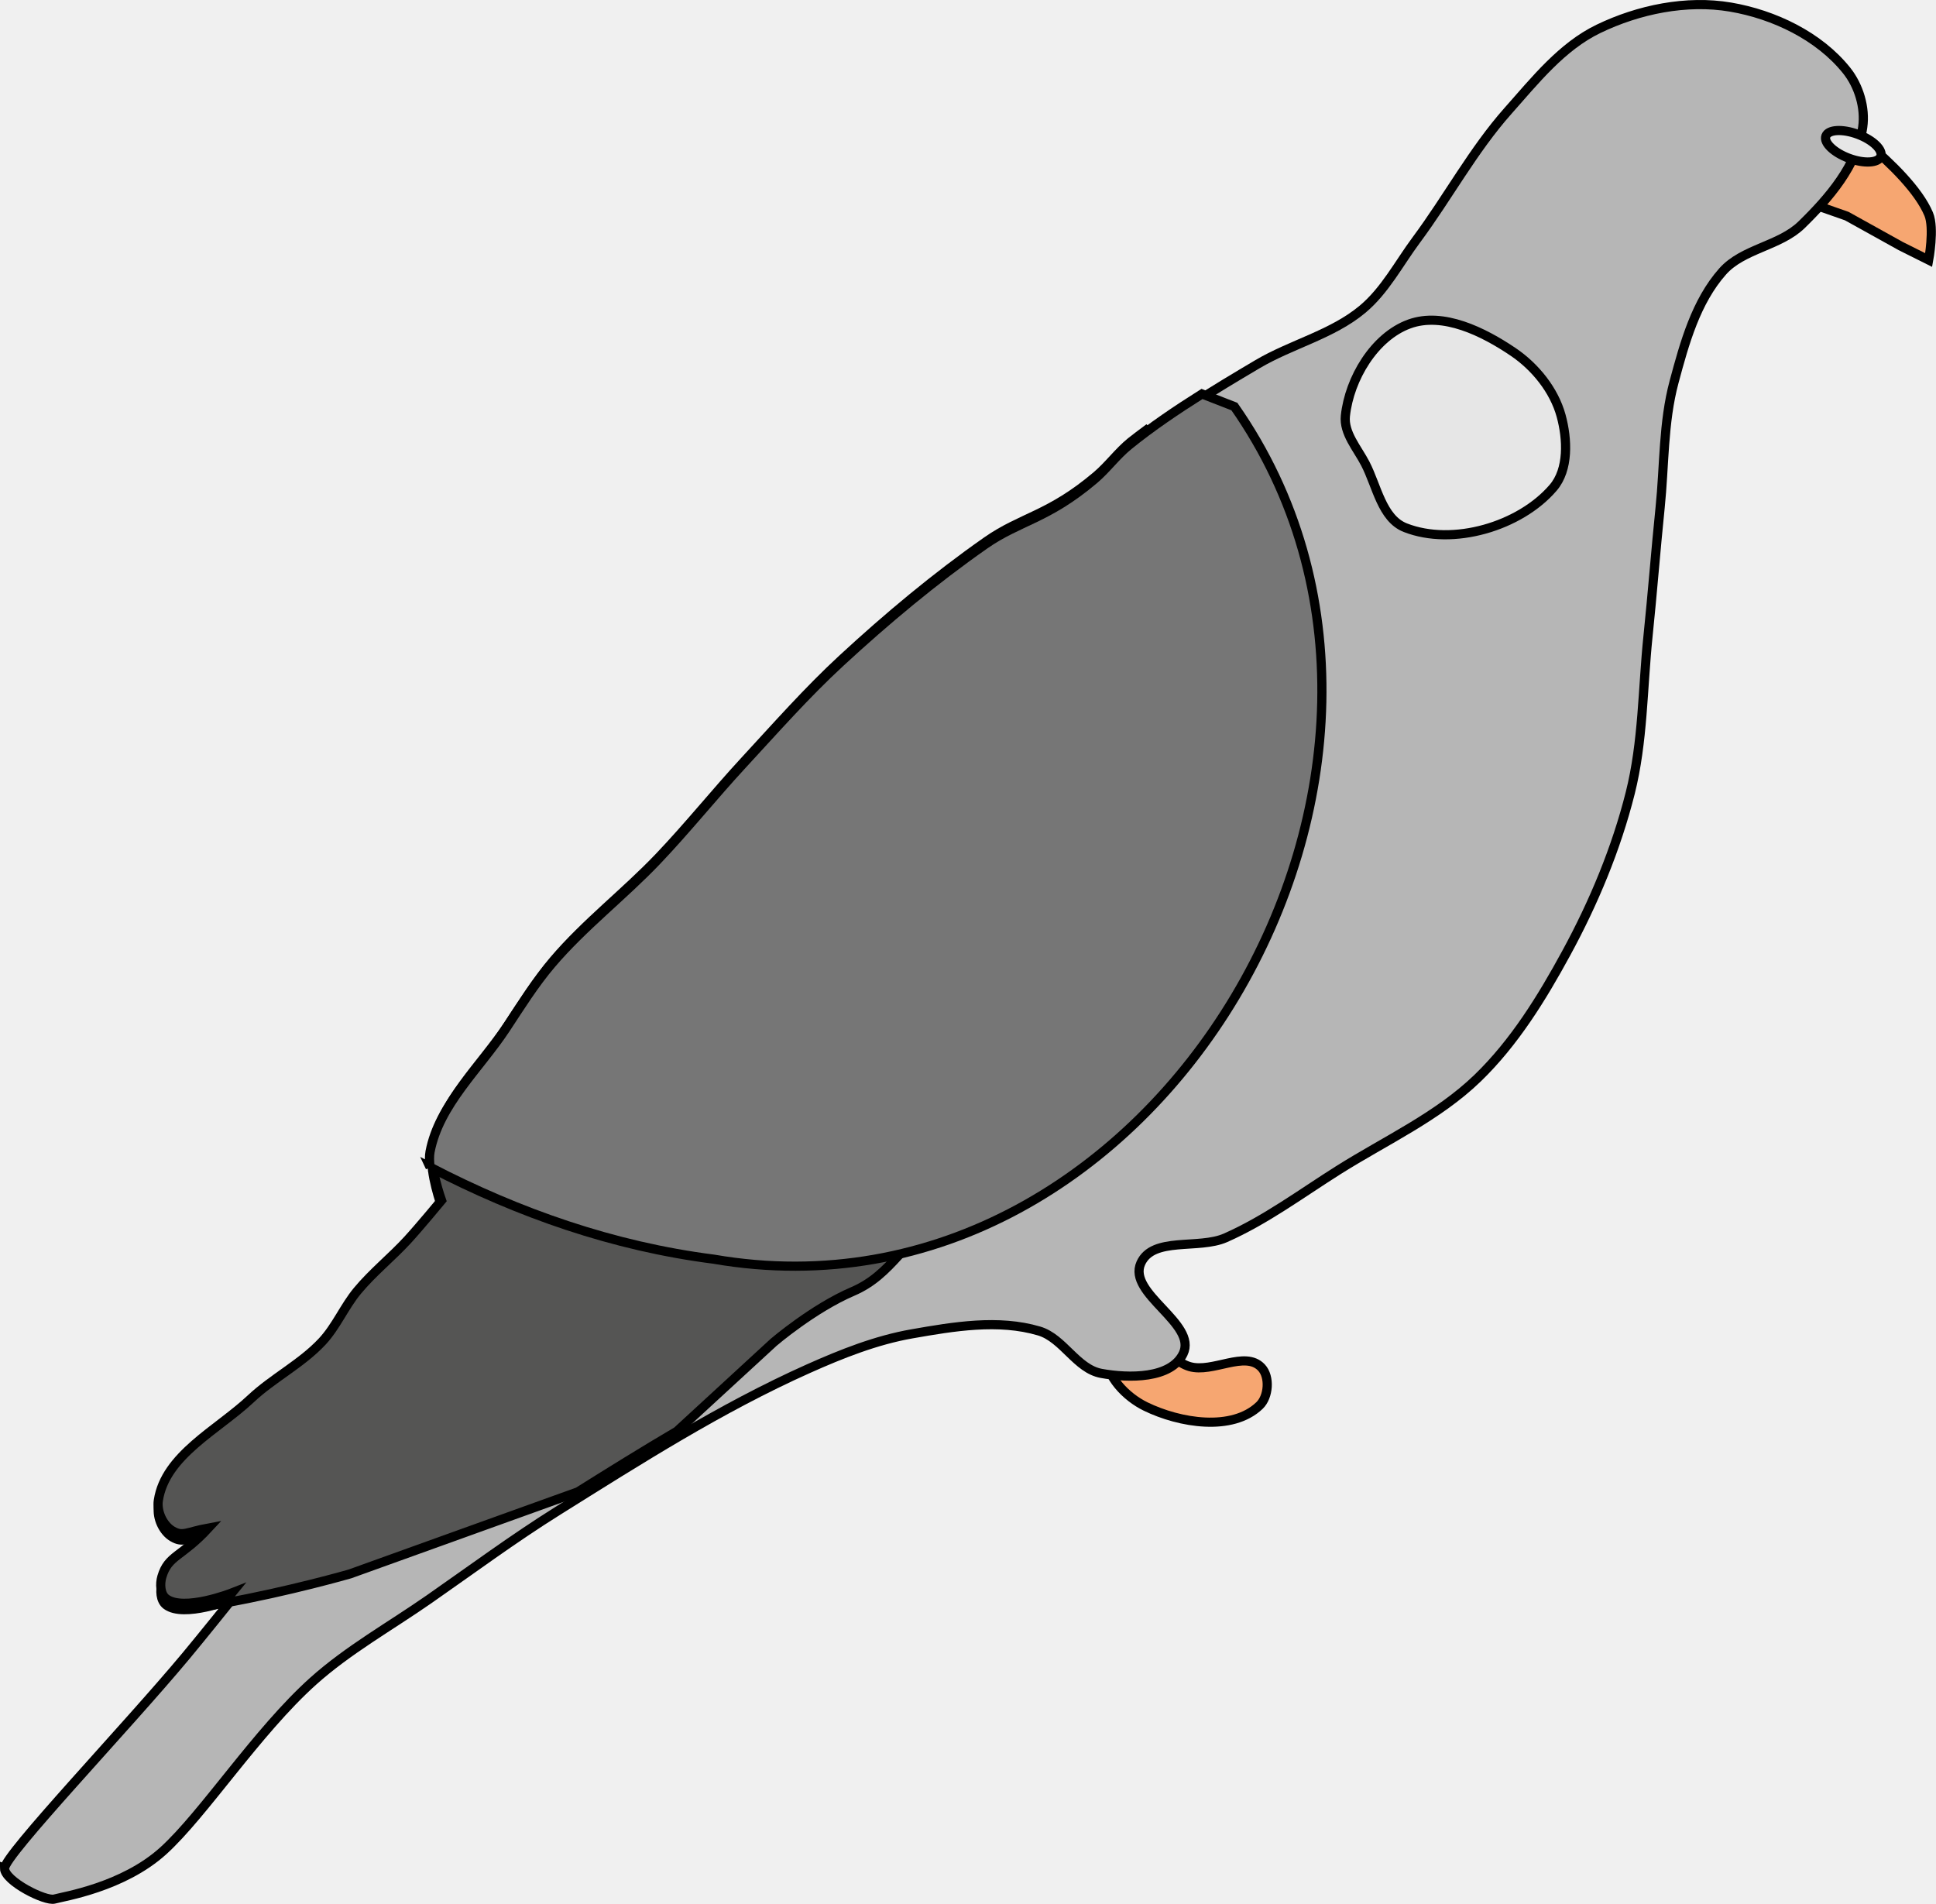
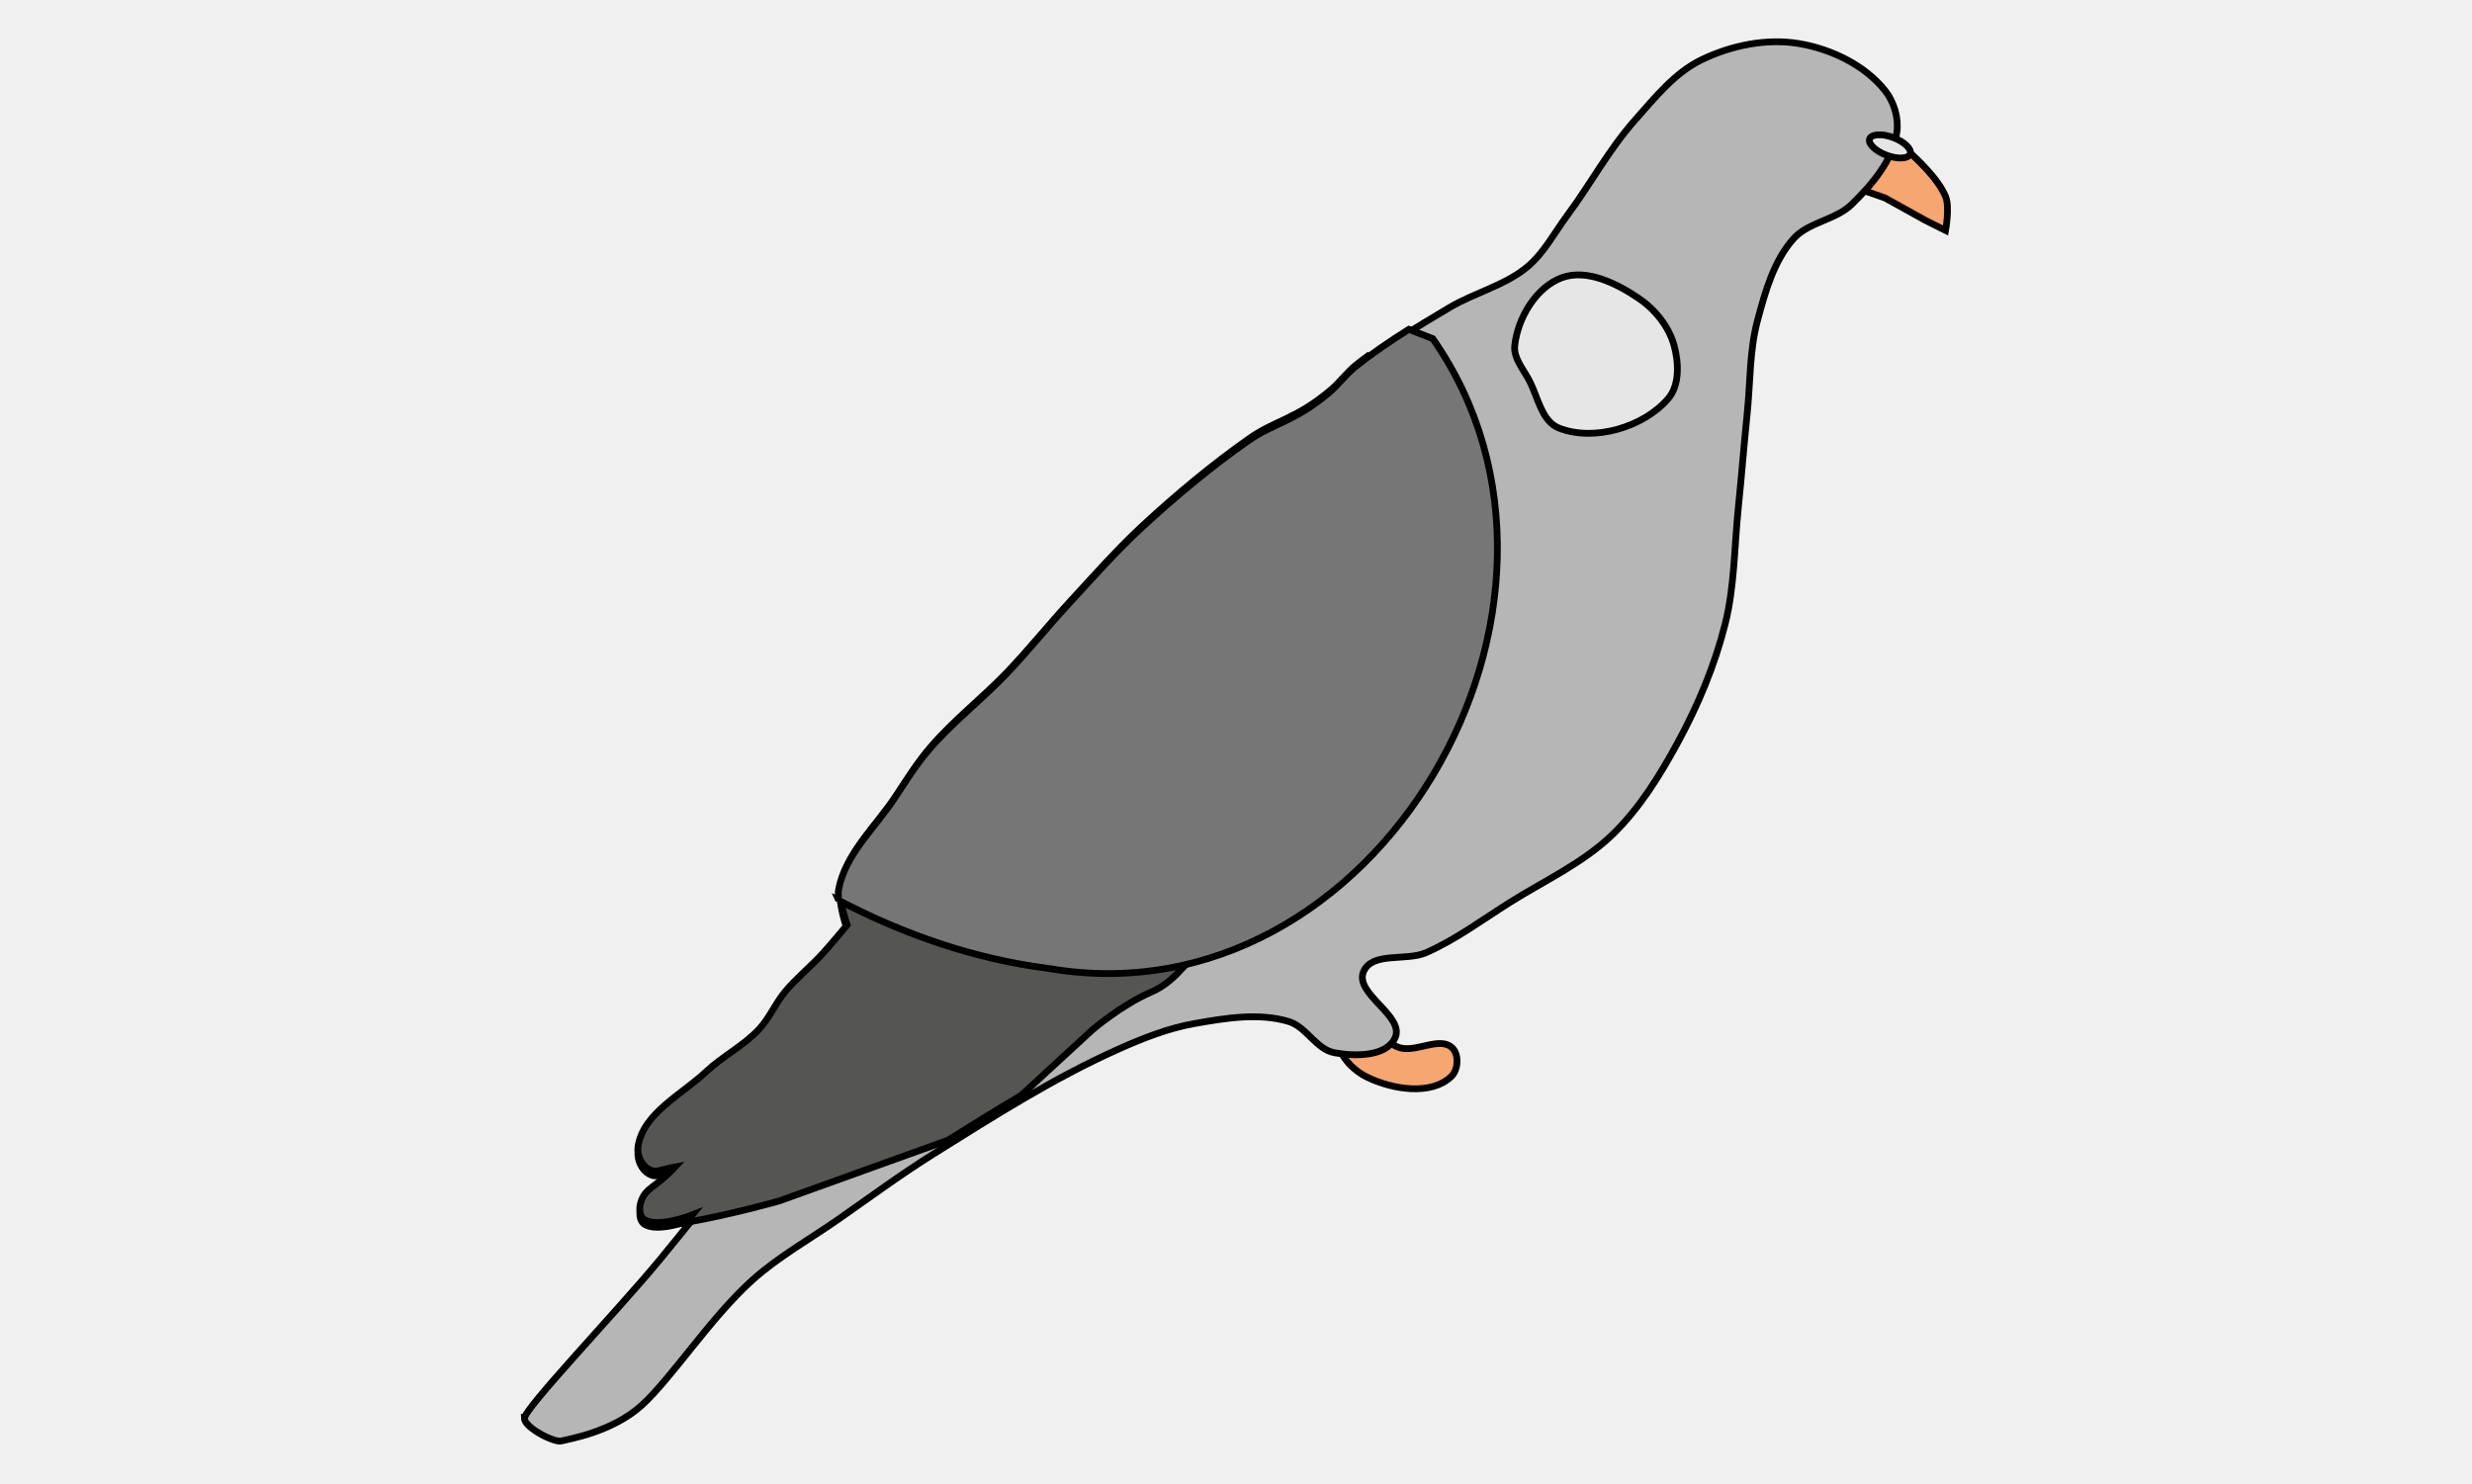
- <svg xmlns="http://www.w3.org/2000/svg" width="24.487mm" height="24.085mm" viewBox="0 0 24.487 24.085" version="1.1" id="svg1" xml:space="preserve">
+ <svg xmlns="http://www.w3.org/2000/svg" width="42.333mm" height="25.4mm" viewBox="0 0 42.333 25.4" version="1.1" id="svg1" xml:space="preserve">
  <defs id="defs1" />
-   <g id="layer1" transform="translate(-90.99528,-49.05005)">
-     <g id="g113" transform="matrix(0.2746071,0,0,0.2746071,75.73284,48.95056)" style="stroke-width:0.422;stroke-dasharray:none">
+   <g id="layer1" transform="translate(-128.8307,-101.173)">
+     <g id="g113" transform="matrix(0.2746071,0,0,0.2746071,122.4916,101.7308)" style="stroke-width:0.422;stroke-dasharray:none">
      <path style="fill:#f6a671;fill-opacity:1;fill-rule:evenodd;stroke:#000000;stroke-width:0.422;stroke-dasharray:none;stroke-opacity:1" d="m 139.353,5.257 c 0,0 4.146,2.789 5.06,4.968 0.273,0.65 0,2.116 0,2.116 l -1.288,-0.644 -2.484,-1.38 -5.244,-1.84 z" id="path113" />
      <path style="fill:#f6a671;fill-opacity:1;fill-rule:evenodd;stroke:#000000;stroke-width:0.422;stroke-dasharray:none;stroke-opacity:1" d="m 106.507,62.762 c 0.018,1.006 0.936,1.952 1.84,2.392 1.572,0.765 3.981,1.163 5.244,-0.046 0.422,-0.403 0.491,-1.322 0.092,-1.748 -0.754,-0.806 -2.253,0.266 -3.312,-0.046 -1.11,-0.327 -1.809,-2.066 -2.944,-1.84 -0.518,0.103 -0.929,0.761 -0.92,1.288 z" id="path95" />
      <path style="fill:#b6b6b6;fill-opacity:1;fill-rule:evenodd;stroke:#000000;stroke-width:0.422;stroke-dasharray:none;stroke-opacity:1" d="m 55.79,86.429 c -0.015,-0.598 5.612,-6.493 8.358,-9.79 0.715,-0.859 2.114,-2.602 2.114,-2.602 0,0 -2.218,0.87 -3.025,0.26 -0.273,-0.206 -0.292,-0.68 -0.195,-1.008 0.292,-0.993 0.894,-0.891 2.147,-2.245 -1.015,0.187 -1.18,0.41 -1.659,0.13 -0.444,-0.259 -0.728,-0.89 -0.651,-1.399 0.318,-2.087 2.723,-3.239 4.261,-4.684 1.023,-0.961 2.328,-1.609 3.285,-2.635 0.649,-0.695 1.019,-1.611 1.626,-2.342 0.7,-0.844 1.567,-1.535 2.31,-2.342 0.541,-0.589 1.561,-1.822 1.561,-1.822 0,0 -0.576,-1.607 -0.423,-2.407 0.416,-2.176 2.261,-3.811 3.481,-5.66 0.673,-1.02 1.323,-2.063 2.114,-2.993 1.466,-1.722 3.286,-3.112 4.847,-4.749 1.362,-1.429 2.597,-2.974 3.936,-4.424 1.478,-1.6 2.921,-3.24 4.522,-4.717 2.098,-1.937 4.299,-3.776 6.638,-5.414 1.606,-1.124 2.875,-1.167 5.051,-3.009 0.566,-0.479 1.007,-1.096 1.582,-1.564 1.808,-1.471 3.817,-2.684 5.823,-3.871 1.569,-0.929 3.448,-1.367 4.847,-2.537 1.031,-0.863 1.671,-2.108 2.472,-3.188 1.451,-1.954 2.613,-4.133 4.229,-5.953 1.244,-1.401 2.477,-2.959 4.164,-3.773 1.85,-0.893 4.056,-1.347 6.082,-1.002 2.002,0.341 4.08,1.335 5.347,2.922 0.564,0.707 0.869,1.715 0.741,2.61 -0.25,1.751 -1.551,3.262 -2.818,4.497 -1.008,0.982 -2.7,1.096 -3.634,2.149 -1.229,1.386 -1.757,3.299 -2.237,5.089 -0.504,1.877 -0.444,3.861 -0.643,5.794 -0.202,1.971 -0.353,3.947 -0.557,5.917 -0.25,2.411 -0.227,4.874 -0.819,7.225 -0.646,2.568 -1.682,5.051 -2.948,7.377 -1.122,2.063 -2.386,4.115 -4.073,5.749 -1.841,1.783 -4.244,2.875 -6.413,4.241 -1.712,1.079 -3.354,2.305 -5.205,3.123 -1.243,0.549 -3.349,-0.069 -3.904,1.171 -0.626,1.399 2.615,2.782 1.952,4.164 -0.56,1.166 -2.501,1.143 -3.773,0.911 -1.136,-0.208 -1.755,-1.624 -2.863,-1.952 -1.872,-0.555 -3.932,-0.207 -5.855,0.13 -1.654,0.29 -3.242,0.922 -4.775,1.607 -4.031,1.802 -7.778,4.195 -11.521,6.536 -2.041,1.276 -3.979,2.711 -5.954,4.088 -1.787,1.245 -3.714,2.319 -5.335,3.773 -2.584,2.319 -5.036,6.118 -6.896,7.807 -1.861,1.689 -4.603,2.109 -5.016,2.226 -0.413,0.118 -2.287,-0.817 -2.301,-1.415 z" id="path4" />
      <path id="path93" style="fill:#555554;fill-opacity:1;fill-rule:evenodd;stroke:#000000;stroke-width:0.422;stroke-dasharray:none;stroke-opacity:1" d="m 86.763,66.29 4.449,-4.094 c 0,0 1.822,-1.561 3.643,-2.342 1.822,-0.781 2.342,-2.342 4.684,-4.164 2.342,-1.822 6.506,-6.506 11.19,-9.108 4.684,-2.602 2.768,-4.868 3.028,-6.43 0.26,-1.561 2.697,-5.541 1.916,-8.924 -0.781,-3.383 -3.643,-5.985 -5.204,-8.588 -0.566,-0.943 -1.318,-1.708 -2.101,-2.458 -0.235,0.178 -0.475,0.35 -0.704,0.536 -0.575,0.468 -1.016,1.085 -1.582,1.564 -2.176,1.842 -3.446,1.885 -5.051,3.009 -2.339,1.637 -4.54,3.477 -6.638,5.414 -1.601,1.477 -3.044,3.117 -4.522,4.717 -1.339,1.45 -2.574,2.995 -3.936,4.424 -1.561,1.637 -3.381,3.027 -4.847,4.75 -0.792,0.93 -1.441,1.973 -2.114,2.993 -1.22,1.849 -3.065,3.485 -3.481,5.66 -0.153,0.8 0.423,2.407 0.423,2.407 0,0 -1.02,1.233 -1.561,1.822 -0.742,0.807 -1.61,1.499 -2.31,2.342 -0.607,0.731 -0.978,1.647 -1.626,2.342 -0.958,1.026 -2.263,1.674 -3.286,2.635 -1.538,1.445 -3.943,2.597 -4.261,4.684 -0.078,0.508 0.207,1.14 0.651,1.399 0.479,0.28 0.644,0.057 1.659,-0.13 -1.253,1.354 -1.855,1.252 -2.147,2.245 -0.097,0.328 -0.078,0.802 0.195,1.008 0.808,0.61 3.026,-0.26 3.026,-0.26 0,0 -0.304,0.373 -0.384,0.472 3.021,-0.54 5.824,-1.349 5.824,-1.349 l 10.502,-3.781 c 1.512,-0.947 3.028,-1.891 4.567,-2.795 z" />
      <path id="path4-2" style="fill:#767676;fill-opacity:1;fill-rule:evenodd;stroke:#000000;stroke-width:0.422;stroke-dasharray:none;stroke-opacity:1" d="m 75.388,54.129 c 4.081,2.118 8.431,3.646 13.061,4.237 20.494,3.536 35.578,-22.702 23.986,-39.275 l -1.493,-0.581 c -1.168,0.738 -2.314,1.506 -3.384,2.377 -0.575,0.468 -1.016,1.085 -1.582,1.564 -2.176,1.842 -3.446,1.885 -5.051,3.009 -2.339,1.637 -4.54,3.478 -6.638,5.414 -1.601,1.477 -3.044,3.117 -4.522,4.717 -1.339,1.45 -2.574,2.995 -3.936,4.424 -1.561,1.637 -3.38,3.027 -4.847,4.75 -0.792,0.93 -1.441,1.973 -2.114,2.993 -1.22,1.849 -3.065,3.485 -3.481,5.66 -0.038,0.2 -0.031,0.45 0.002,0.713 z" />
      <path style="fill:#ffffff;fill-opacity:0.656;fill-rule:evenodd;stroke:#000000;stroke-width:0.422;stroke-dasharray:none;stroke-opacity:1" d="m 120.492,15.286 c 1.551,-0.566 3.417,0.362 4.784,1.288 1.016,0.688 1.885,1.761 2.208,2.944 0.292,1.072 0.355,2.469 -0.368,3.312 -1.53,1.785 -4.62,2.699 -6.809,1.84 -1.077,-0.423 -1.309,-1.916 -1.84,-2.944 -0.366,-0.709 -1.005,-1.415 -0.92,-2.208 0.183,-1.709 1.33,-3.643 2.944,-4.232 z" id="path94" />
      <ellipse style="fill:#e6e6e6;fill-opacity:1;fill-rule:evenodd;stroke:#000000;stroke-width:0.422;stroke-dasharray:none;stroke-opacity:1" id="path96" cx="134.523" cy="-42.647" rx="1.349" ry="0.588" transform="rotate(20.47369)" />
    </g>
  </g>
</svg>
